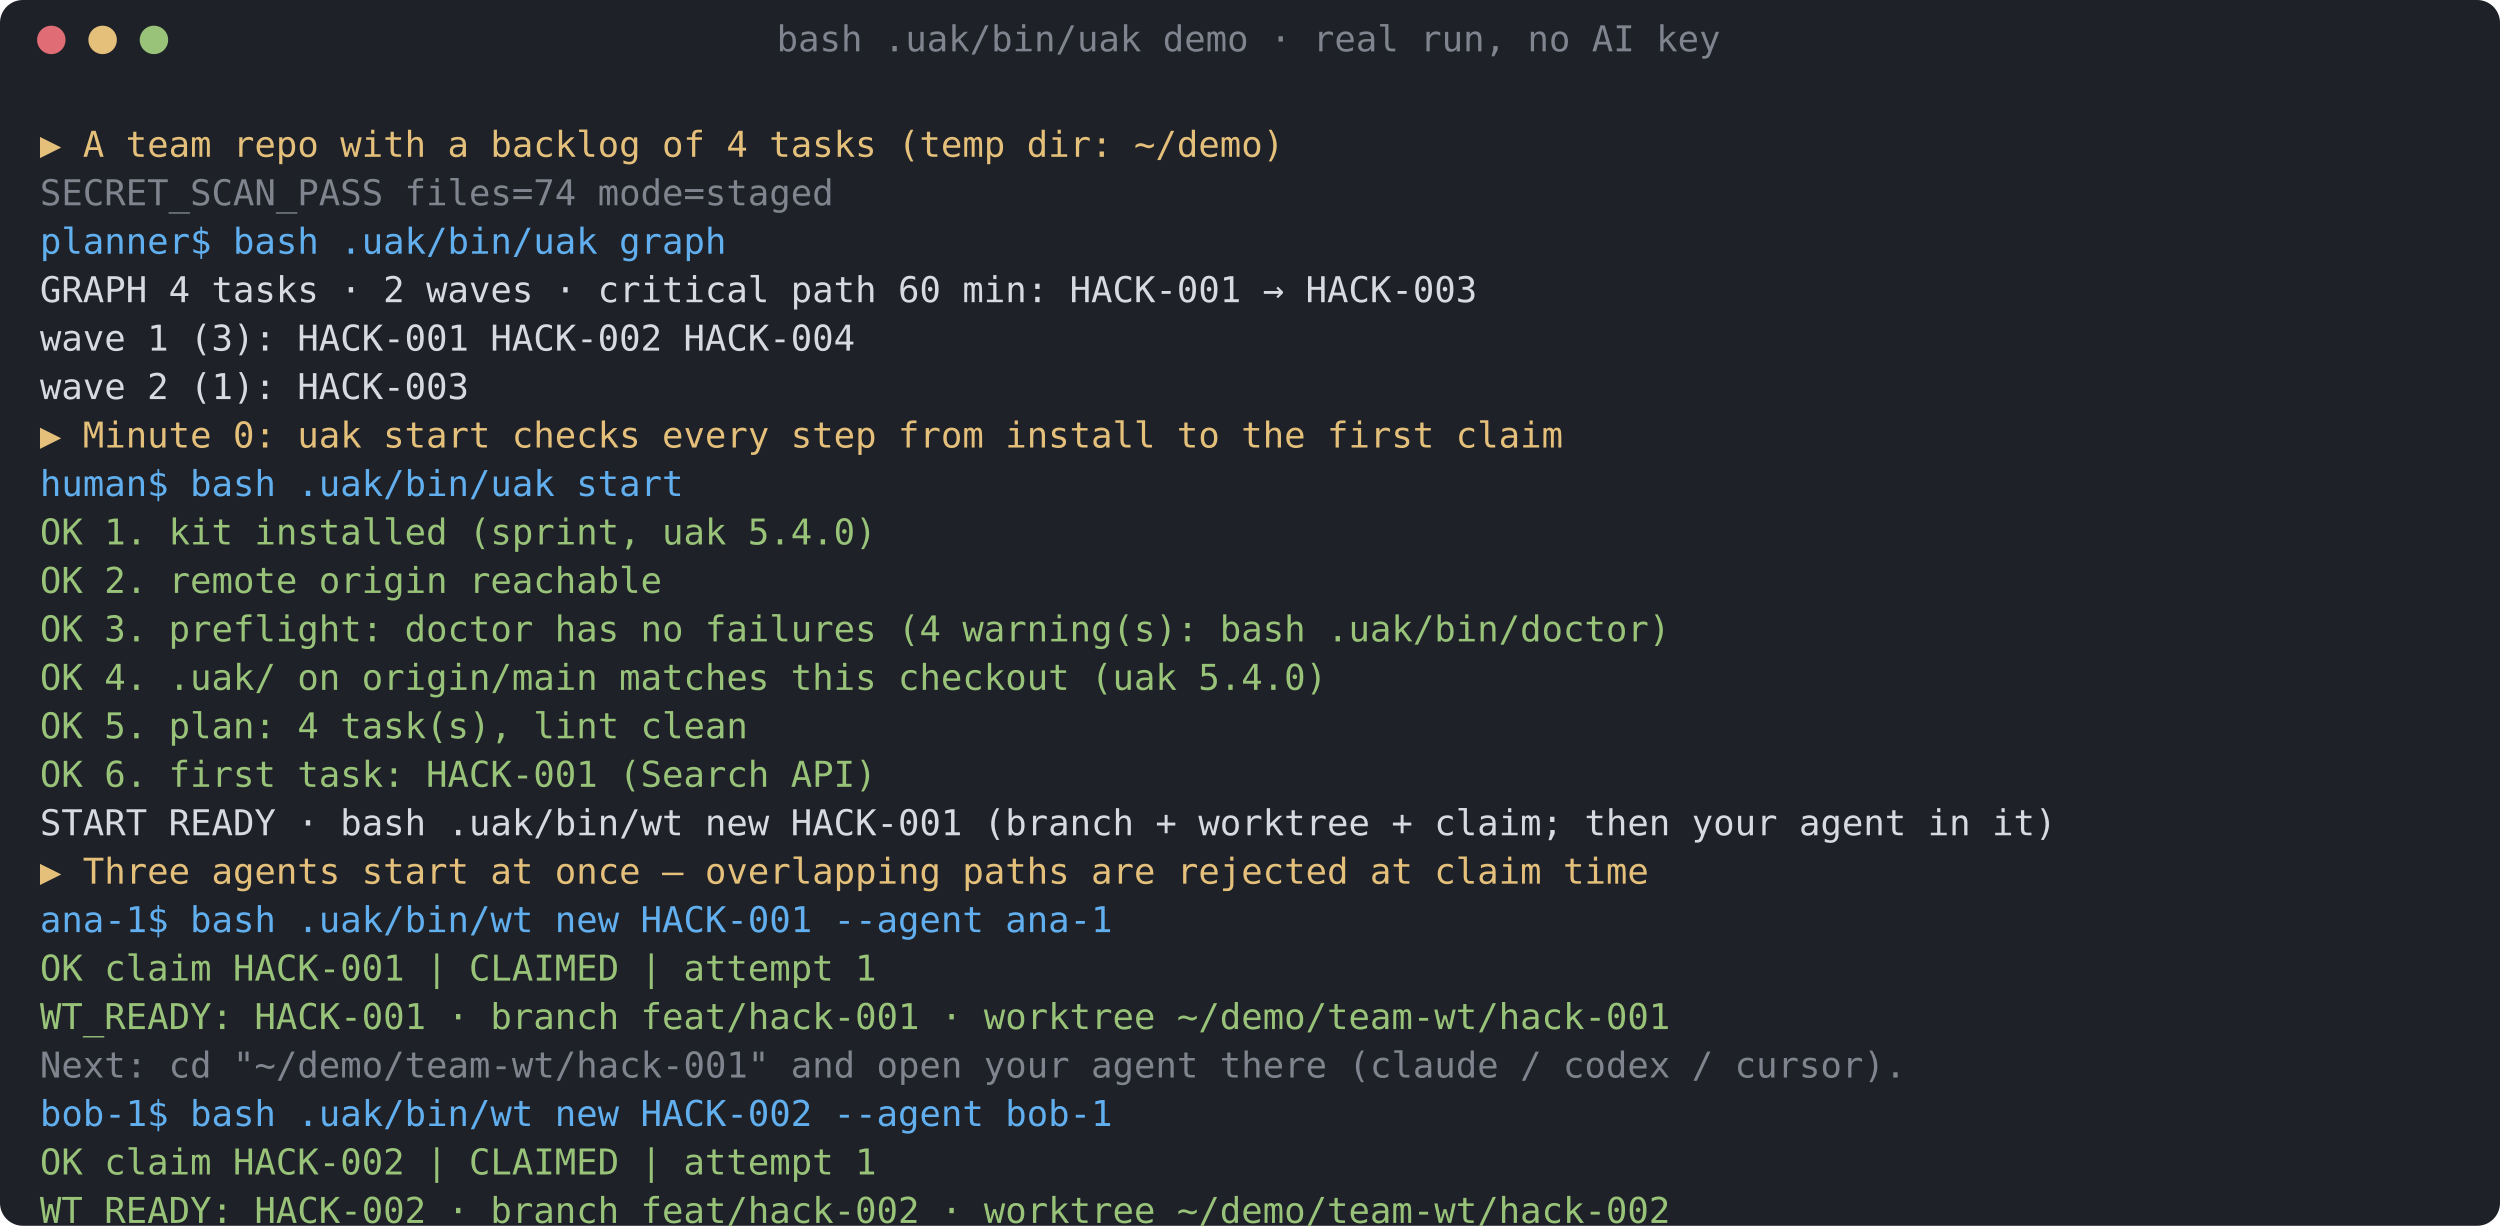
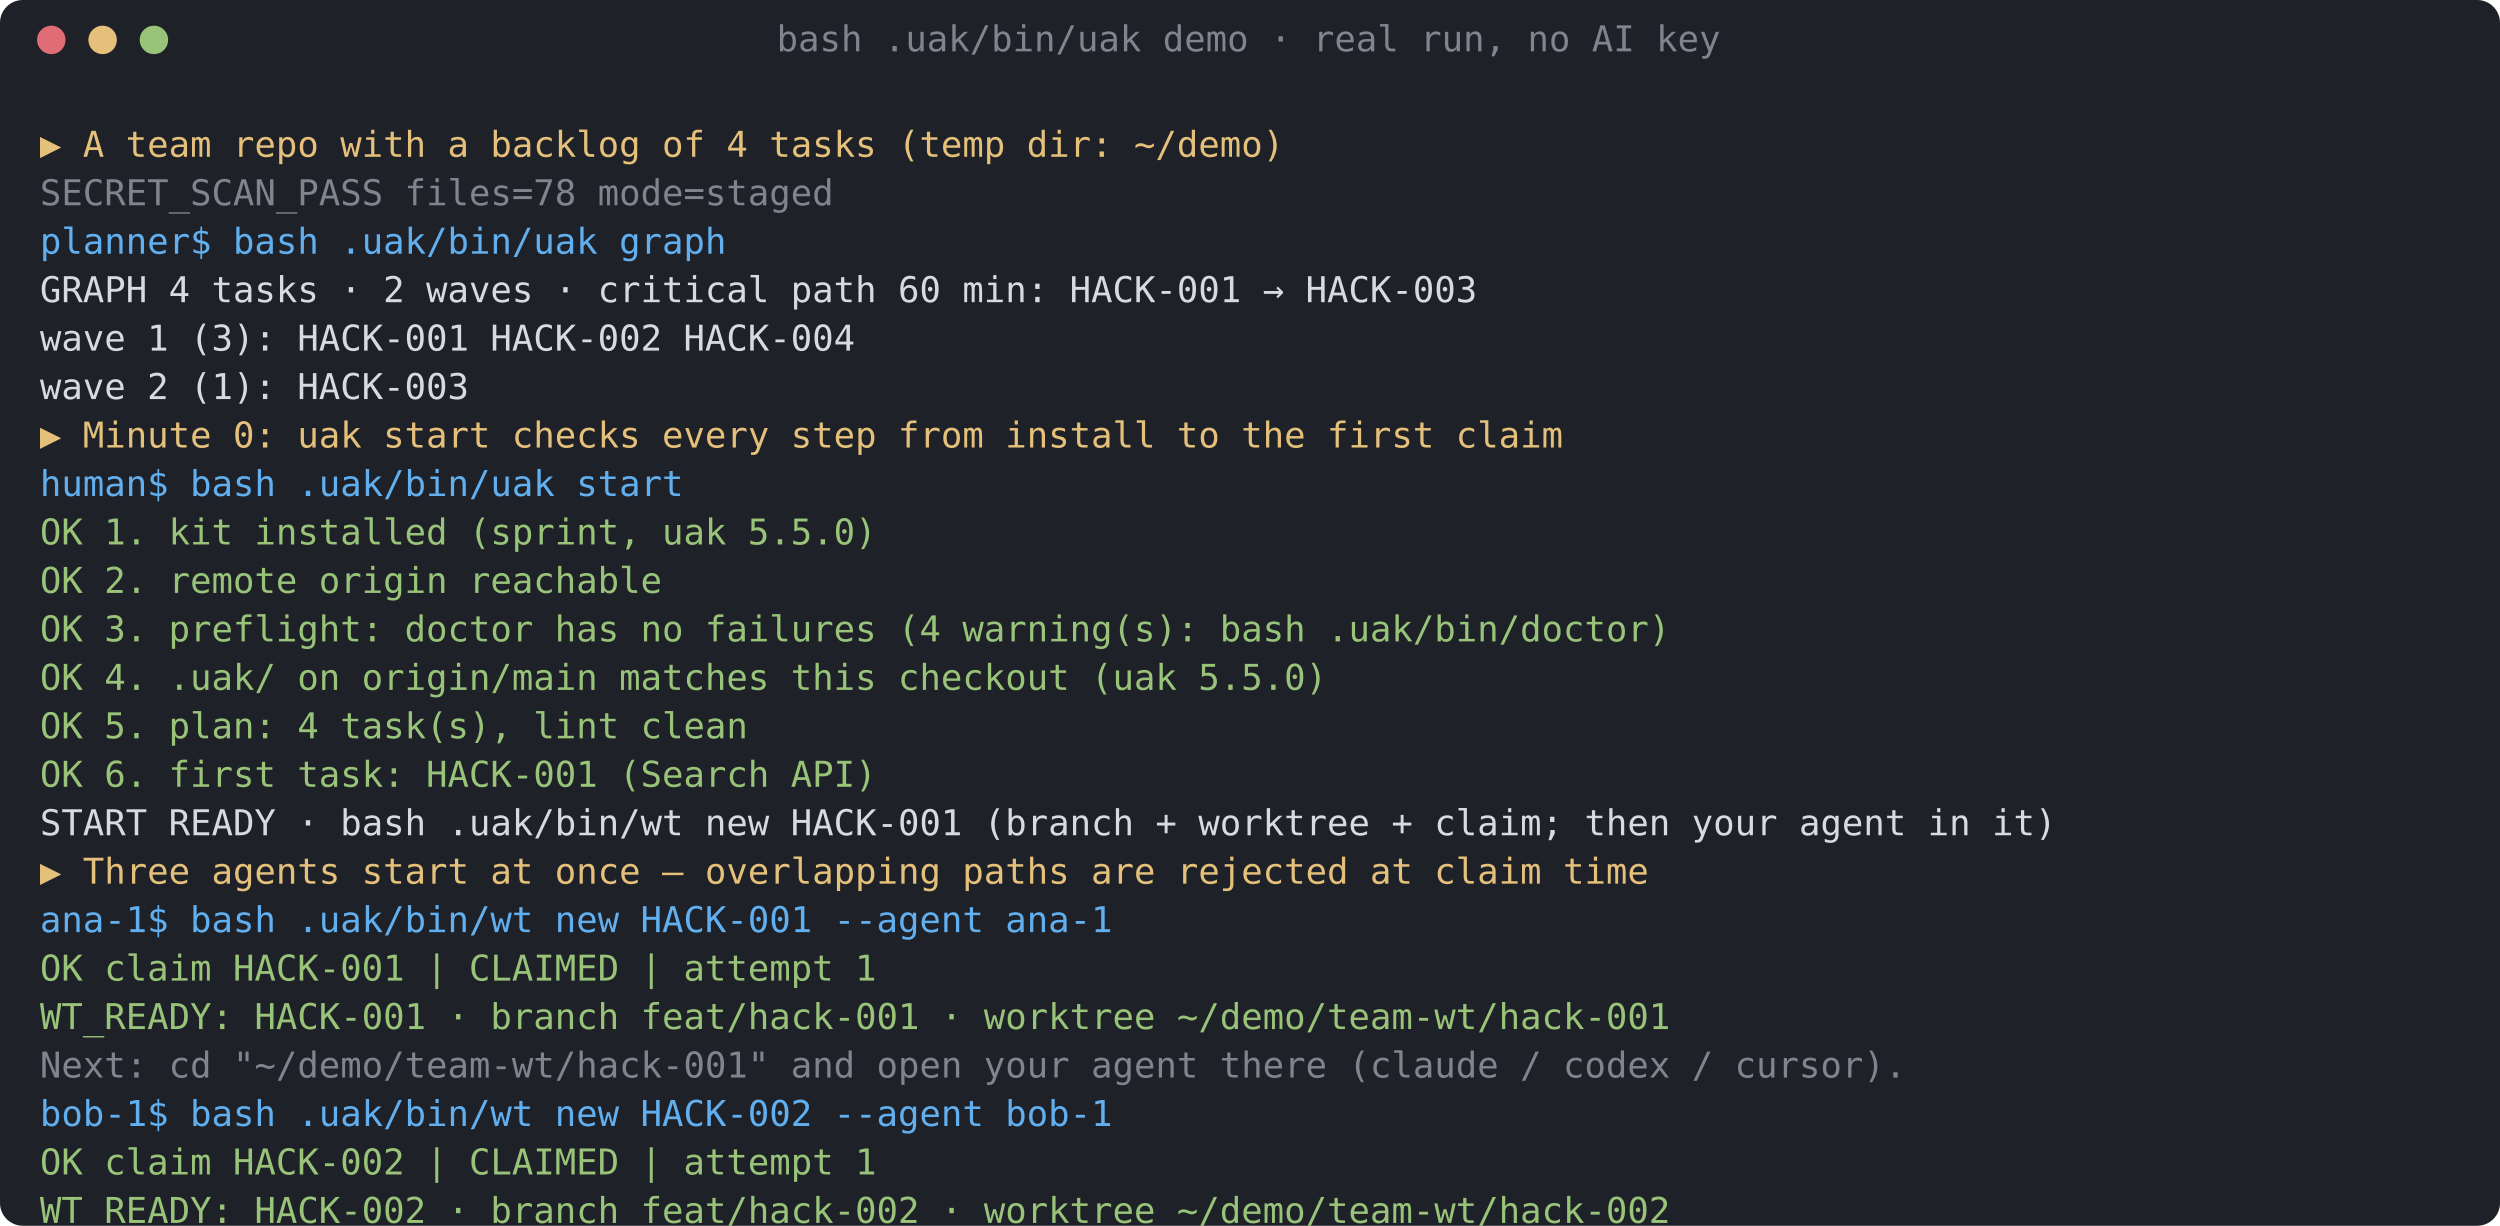
<svg xmlns="http://www.w3.org/2000/svg" width="877" height="430" viewBox="0 0 877 430" role="img" aria-label="uak demo: three agents claim, collide, loop, review and merge">
-   <style>text{font:12.5px ui-monospace,SFMono-Regular,Menlo,Consolas,monospace;white-space:pre}@keyframes l0{0%,1.747%{opacity:0}1.786%,100%{opacity:1}}.l0{animation:l0 25.76s infinite}@keyframes l1{0%,6.017%{opacity:0}6.055%,100%{opacity:1}}.l1{animation:l1 25.76s infinite}@keyframes l2{0%,6.536%{opacity:0}6.575%,100%{opacity:1}}.l2{animation:l2 25.76s infinite}@keyframes l3{0%,6.769%{opacity:0}6.807%,100%{opacity:1}}.l3{animation:l3 25.76s infinite}@keyframes l4{0%,7.002%{opacity:0}7.040%,100%{opacity:1}}.l4{animation:l4 25.76s infinite}@keyframes l5{0%,7.234%{opacity:0}7.273%,100%{opacity:1}}.l5{animation:l5 25.76s infinite}@keyframes l6{0%,7.467%{opacity:0}7.506%,100%{opacity:1}}.l6{animation:l6 25.76s infinite}@keyframes l7{0%,11.356%{opacity:0}11.394%,100%{opacity:1}}.l7{animation:l7 25.76s infinite}@keyframes l8{0%,15.626%{opacity:0}15.664%,100%{opacity:1}}.l8{animation:l8 25.76s infinite}@keyframes l9{0%,15.858%{opacity:0}15.897%,100%{opacity:1}}.l9{animation:l9 25.76s infinite}@keyframes l10{0%,16.091%{opacity:0}16.130%,100%{opacity:1}}.l10{animation:l10 25.76s infinite}@keyframes l11{0%,16.324%{opacity:0}16.363%,100%{opacity:1}}.l11{animation:l11 25.76s infinite}@keyframes l12{0%,16.557%{opacity:0}16.596%,100%{opacity:1}}.l12{animation:l12 25.76s infinite}@keyframes l13{0%,16.790%{opacity:0}16.829%,100%{opacity:1}}.l13{animation:l13 25.76s infinite}@keyframes l14{0%,17.023%{opacity:0}17.062%,100%{opacity:1}}.l14{animation:l14 25.76s infinite}@keyframes l15{0%,17.256%{opacity:0}17.295%,100%{opacity:1}}.l15{animation:l15 25.76s infinite}@keyframes l16{0%,21.146%{opacity:0}21.185%,100%{opacity:1}}.l16{animation:l16 25.76s infinite}@keyframes l17{0%,25.097%{opacity:0}25.136%,100%{opacity:1}}.l17{animation:l17 25.76s infinite}@keyframes l18{0%,25.330%{opacity:0}25.369%,100%{opacity:1}}.l18{animation:l18 25.76s infinite}@keyframes l19{0%,25.563%{opacity:0}25.602%,100%{opacity:1}}.l19{animation:l19 25.76s infinite}@keyframes l20{0%,25.796%{opacity:0}25.835%,100%{opacity:1}}.l20{animation:l20 25.76s infinite}@keyframes l21{0%,29.891%{opacity:0}29.930%,100%{opacity:1}}.l21{animation:l21 25.76s infinite}@keyframes l22{0%,30.124%{opacity:0}30.163%,100%{opacity:1}}.l22{animation:l22 25.76s infinite}@keyframes l23{0%,30.357%{opacity:0}30.396%,100%{opacity:1}}.l23{animation:l23 25.76s infinite}@keyframes l24{0%,30.590%{opacity:0}30.629%,100%{opacity:1}}.l24{animation:l24 25.76s infinite}@keyframes l25{0%,32.994%{opacity:0}33.033%,100%{opacity:1}}.l25{animation:l25 25.76s infinite}@keyframes l26{0%,33.227%{opacity:0}33.266%,100%{opacity:1}}.l26{animation:l26 25.76s infinite}@keyframes l27{0%,33.460%{opacity:0}33.499%,100%{opacity:1}}.l27{animation:l27 25.76s infinite}@keyframes l28{0%,35.961%{opacity:0}36.000%,100%{opacity:1}}.l28{animation:l28 25.76s infinite}@keyframes l29{0%,36.194%{opacity:0}36.233%,100%{opacity:1}}.l29{animation:l29 25.76s infinite}@keyframes l30{0%,36.427%{opacity:0}36.466%,100%{opacity:1}}.l30{animation:l30 25.76s infinite}@keyframes l31{0%,36.660%{opacity:0}36.699%,100%{opacity:1}}.l31{animation:l31 25.76s infinite}@keyframes l32{0%,36.893%{opacity:0}36.932%,100%{opacity:1}}.l32{animation:l32 25.76s infinite}@keyframes l33{0%,37.185%{opacity:0}37.224%,100%{opacity:1}}.l33{animation:l33 25.76s infinite}@keyframes l34{0%,37.418%{opacity:0}37.456%,100%{opacity:1}}.l34{animation:l34 25.76s infinite}@keyframes l35{0%,37.651%{opacity:0}37.689%,100%{opacity:1}}.l35{animation:l35 25.76s infinite}@keyframes l36{0%,37.883%{opacity:0}37.922%,100%{opacity:1}}.l36{animation:l36 25.76s infinite}@keyframes l37{0%,38.116%{opacity:0}38.155%,100%{opacity:1}}.l37{animation:l37 25.76s infinite}@keyframes l38{0%,38.349%{opacity:0}38.388%,100%{opacity:1}}.l38{animation:l38 25.76s infinite}@keyframes l39{0%,42.248%{opacity:0}42.286%,100%{opacity:1}}.l39{animation:l39 25.76s infinite}@keyframes l40{0%,46.518%{opacity:0}46.556%,100%{opacity:1}}.l40{animation:l40 25.76s infinite}@keyframes l41{0%,46.750%{opacity:0}46.789%,100%{opacity:1}}.l41{animation:l41 25.76s infinite}@keyframes l42{0%,46.983%{opacity:0}47.022%,100%{opacity:1}}.l42{animation:l42 25.76s infinite}@keyframes l43{0%,47.216%{opacity:0}47.255%,100%{opacity:1}}.l43{animation:l43 25.76s infinite}@keyframes l44{0%,47.449%{opacity:0}47.488%,100%{opacity:1}}.l44{animation:l44 25.76s infinite}@keyframes l45{0%,51.682%{opacity:0}51.720%,100%{opacity:1}}.l45{animation:l45 25.76s infinite}@keyframes l46{0%,54.617%{opacity:0}54.656%,100%{opacity:1}}.l46{animation:l46 25.76s infinite}@keyframes l47{0%,54.850%{opacity:0}54.888%,100%{opacity:1}}.l47{animation:l47 25.76s infinite}@keyframes l48{0%,55.083%{opacity:0}55.121%,100%{opacity:1}}.l48{animation:l48 25.76s infinite}@keyframes l49{0%,58.972%{opacity:0}59.011%,100%{opacity:1}}.l49{animation:l49 25.76s infinite}@keyframes l50{0%,61.072%{opacity:0}61.111%,100%{opacity:1}}.l50{animation:l50 25.76s infinite}@keyframes l51{0%,61.305%{opacity:0}61.344%,100%{opacity:1}}.l51{animation:l51 25.76s infinite}@keyframes l52{0%,65.575%{opacity:0}65.613%,100%{opacity:1}}.l52{animation:l52 25.76s infinite}@keyframes l53{0%,65.808%{opacity:0}65.846%,100%{opacity:1}}.l53{animation:l53 25.76s infinite}@keyframes l54{0%,69.698%{opacity:0}69.737%,100%{opacity:1}}.l54{animation:l54 25.76s infinite}@keyframes l55{0%,72.157%{opacity:0}72.196%,100%{opacity:1}}.l55{animation:l55 25.76s infinite}@keyframes l56{0%,72.390%{opacity:0}72.429%,100%{opacity:1}}.l56{animation:l56 25.76s infinite}@keyframes l57{0%,72.623%{opacity:0}72.662%,100%{opacity:1}}.l57{animation:l57 25.76s infinite}@keyframes l58{0%,76.876%{opacity:0}76.915%,100%{opacity:1}}.l58{animation:l58 25.76s infinite}@keyframes l59{0%,77.109%{opacity:0}77.148%,100%{opacity:1}}.l59{animation:l59 25.76s infinite}@keyframes l60{0%,77.342%{opacity:0}77.381%,100%{opacity:1}}.l60{animation:l60 25.76s infinite}@keyframes l61{0%,77.575%{opacity:0}77.614%,100%{opacity:1}}.l61{animation:l61 25.76s infinite}@keyframes l62{0%,81.465%{opacity:0}81.503%,100%{opacity:1}}.l62{animation:l62 25.76s infinite}@keyframes l63{0%,81.859%{opacity:0}81.898%,100%{opacity:1}}.l63{animation:l63 25.76s infinite}@keyframes l64{0%,82.092%{opacity:0}82.131%,100%{opacity:1}}.l64{animation:l64 25.76s infinite}@keyframes l65{0%,82.325%{opacity:0}82.364%,100%{opacity:1}}.l65{animation:l65 25.76s infinite}@keyframes l66{0%,82.558%{opacity:0}82.597%,100%{opacity:1}}.l66{animation:l66 25.76s infinite}@keyframes l67{0%,82.791%{opacity:0}82.829%,100%{opacity:1}}.l67{animation:l67 25.76s infinite}@keyframes l68{0%,83.024%{opacity:0}83.062%,100%{opacity:1}}.l68{animation:l68 25.76s infinite}@keyframes l69{0%,83.270%{opacity:0}83.309%,100%{opacity:1}}.l69{animation:l69 25.76s infinite}@keyframes l70{0%,83.503%{opacity:0}83.542%,100%{opacity:1}}.l70{animation:l70 25.76s infinite}@keyframes l71{0%,83.736%{opacity:0}83.774%,100%{opacity:1}}.l71{animation:l71 25.76s infinite}@keyframes l72{0%,83.968%{opacity:0}84.007%,100%{opacity:1}}.l72{animation:l72 25.76s infinite}@keyframes l73{0%,84.201%{opacity:0}84.240%,100%{opacity:1}}.l73{animation:l73 25.76s infinite}@keyframes l74{0%,84.434%{opacity:0}84.473%,100%{opacity:1}}.l74{animation:l74 25.76s infinite}@keyframes scroll{0%{transform:translateY(0)}30.163%{transform:translateY(-17px)}30.396%{transform:translateY(-34px)}30.629%{transform:translateY(-51px)}33.033%{transform:translateY(-68px)}33.266%{transform:translateY(-85px)}33.499%{transform:translateY(-102px)}36.000%{transform:translateY(-119px)}36.233%{transform:translateY(-136px)}36.466%{transform:translateY(-153px)}36.699%{transform:translateY(-170px)}36.932%{transform:translateY(-187px)}37.224%{transform:translateY(-204px)}37.456%{transform:translateY(-221px)}37.689%{transform:translateY(-238px)}37.922%{transform:translateY(-255px)}38.155%{transform:translateY(-272px)}38.388%{transform:translateY(-289px)}42.286%{transform:translateY(-306px)}46.556%{transform:translateY(-323px)}46.789%{transform:translateY(-340px)}47.022%{transform:translateY(-357px)}47.255%{transform:translateY(-374px)}47.488%{transform:translateY(-391px)}51.720%{transform:translateY(-408px)}54.656%{transform:translateY(-425px)}54.888%{transform:translateY(-442px)}55.121%{transform:translateY(-459px)}59.011%{transform:translateY(-476px)}61.111%{transform:translateY(-493px)}61.344%{transform:translateY(-510px)}65.613%{transform:translateY(-527px)}65.846%{transform:translateY(-544px)}69.737%{transform:translateY(-561px)}72.196%{transform:translateY(-578px)}72.429%{transform:translateY(-595px)}72.662%{transform:translateY(-612px)}76.915%{transform:translateY(-629px)}77.148%{transform:translateY(-646px)}77.381%{transform:translateY(-663px)}77.614%{transform:translateY(-680px)}81.503%{transform:translateY(-697px)}81.898%{transform:translateY(-714px)}82.131%{transform:translateY(-731px)}82.364%{transform:translateY(-748px)}82.597%{transform:translateY(-765px)}82.829%{transform:translateY(-782px)}83.062%{transform:translateY(-799px)}83.309%{transform:translateY(-816px)}83.542%{transform:translateY(-833px)}83.774%{transform:translateY(-850px)}84.007%{transform:translateY(-867px)}84.240%{transform:translateY(-884px)}84.473%{transform:translateY(-901px)}100%{transform:translateY(-901px)}}.scroll{animation:scroll 25.76s steps(1,end) infinite}</style>
+   <style>text{font:12.5px ui-monospace,SFMono-Regular,Menlo,Consolas,monospace;white-space:pre}@keyframes l0{0%,1.716%{opacity:0}1.754%,100%{opacity:1}}.l0{animation:l0 26.23s infinite}@keyframes l1{0%,5.910%{opacity:0}5.948%,100%{opacity:1}}.l1{animation:l1 26.23s infinite}@keyframes l2{0%,6.584%{opacity:0}6.622%,100%{opacity:1}}.l2{animation:l2 26.23s infinite}@keyframes l3{0%,6.813%{opacity:0}6.851%,100%{opacity:1}}.l3{animation:l3 26.23s infinite}@keyframes l4{0%,7.042%{opacity:0}7.080%,100%{opacity:1}}.l4{animation:l4 26.23s infinite}@keyframes l5{0%,7.270%{opacity:0}7.308%,100%{opacity:1}}.l5{animation:l5 26.23s infinite}@keyframes l6{0%,7.499%{opacity:0}7.537%,100%{opacity:1}}.l6{animation:l6 26.23s infinite}@keyframes l7{0%,11.319%{opacity:0}11.357%,100%{opacity:1}}.l7{animation:l7 26.23s infinite}@keyframes l8{0%,15.513%{opacity:0}15.551%,100%{opacity:1}}.l8{animation:l8 26.23s infinite}@keyframes l9{0%,15.742%{opacity:0}15.780%,100%{opacity:1}}.l9{animation:l9 26.23s infinite}@keyframes l10{0%,15.971%{opacity:0}16.009%,100%{opacity:1}}.l10{animation:l10 26.23s infinite}@keyframes l11{0%,16.200%{opacity:0}16.238%,100%{opacity:1}}.l11{animation:l11 26.23s infinite}@keyframes l12{0%,16.428%{opacity:0}16.466%,100%{opacity:1}}.l12{animation:l12 26.23s infinite}@keyframes l13{0%,16.657%{opacity:0}16.695%,100%{opacity:1}}.l13{animation:l13 26.23s infinite}@keyframes l14{0%,16.886%{opacity:0}16.924%,100%{opacity:1}}.l14{animation:l14 26.23s infinite}@keyframes l15{0%,17.115%{opacity:0}17.153%,100%{opacity:1}}.l15{animation:l15 26.23s infinite}@keyframes l16{0%,20.935%{opacity:0}20.973%,100%{opacity:1}}.l16{animation:l16 26.23s infinite}@keyframes l17{0%,25.066%{opacity:0}25.104%,100%{opacity:1}}.l17{animation:l17 26.23s infinite}@keyframes l18{0%,25.295%{opacity:0}25.333%,100%{opacity:1}}.l18{animation:l18 26.23s infinite}@keyframes l19{0%,25.524%{opacity:0}25.562%,100%{opacity:1}}.l19{animation:l19 26.23s infinite}@keyframes l20{0%,25.752%{opacity:0}25.790%,100%{opacity:1}}.l20{animation:l20 26.23s infinite}@keyframes l21{0%,29.947%{opacity:0}29.985%,100%{opacity:1}}.l21{animation:l21 26.23s infinite}@keyframes l22{0%,30.175%{opacity:0}30.214%,100%{opacity:1}}.l22{animation:l22 26.23s infinite}@keyframes l23{0%,30.404%{opacity:0}30.442%,100%{opacity:1}}.l23{animation:l23 26.23s infinite}@keyframes l24{0%,30.633%{opacity:0}30.671%,100%{opacity:1}}.l24{animation:l24 26.23s infinite}@keyframes l25{0%,33.076%{opacity:0}33.114%,100%{opacity:1}}.l25{animation:l25 26.23s infinite}@keyframes l26{0%,33.304%{opacity:0}33.342%,100%{opacity:1}}.l26{animation:l26 26.23s infinite}@keyframes l27{0%,33.533%{opacity:0}33.571%,100%{opacity:1}}.l27{animation:l27 26.23s infinite}@keyframes l28{0%,36.165%{opacity:0}36.203%,100%{opacity:1}}.l28{animation:l28 26.23s infinite}@keyframes l29{0%,36.394%{opacity:0}36.432%,100%{opacity:1}}.l29{animation:l29 26.23s infinite}@keyframes l30{0%,36.622%{opacity:0}36.661%,100%{opacity:1}}.l30{animation:l30 26.23s infinite}@keyframes l31{0%,36.851%{opacity:0}36.889%,100%{opacity:1}}.l31{animation:l31 26.23s infinite}@keyframes l32{0%,37.080%{opacity:0}37.118%,100%{opacity:1}}.l32{animation:l32 26.23s infinite}@keyframes l33{0%,37.394%{opacity:0}37.432%,100%{opacity:1}}.l33{animation:l33 26.23s infinite}@keyframes l34{0%,37.623%{opacity:0}37.661%,100%{opacity:1}}.l34{animation:l34 26.23s infinite}@keyframes l35{0%,37.852%{opacity:0}37.890%,100%{opacity:1}}.l35{animation:l35 26.23s infinite}@keyframes l36{0%,38.081%{opacity:0}38.119%,100%{opacity:1}}.l36{animation:l36 26.23s infinite}@keyframes l37{0%,38.309%{opacity:0}38.347%,100%{opacity:1}}.l37{animation:l37 26.23s infinite}@keyframes l38{0%,38.538%{opacity:0}38.576%,100%{opacity:1}}.l38{animation:l38 26.23s infinite}@keyframes l39{0%,42.370%{opacity:0}42.408%,100%{opacity:1}}.l39{animation:l39 26.23s infinite}@keyframes l40{0%,46.565%{opacity:0}46.603%,100%{opacity:1}}.l40{animation:l40 26.23s infinite}@keyframes l41{0%,46.793%{opacity:0}46.832%,100%{opacity:1}}.l41{animation:l41 26.23s infinite}@keyframes l42{0%,47.022%{opacity:0}47.060%,100%{opacity:1}}.l42{animation:l42 26.23s infinite}@keyframes l43{0%,47.251%{opacity:0}47.289%,100%{opacity:1}}.l43{animation:l43 26.23s infinite}@keyframes l44{0%,47.480%{opacity:0}47.518%,100%{opacity:1}}.l44{animation:l44 26.23s infinite}@keyframes l45{0%,51.638%{opacity:0}51.677%,100%{opacity:1}}.l45{animation:l45 26.23s infinite}@keyframes l46{0%,54.987%{opacity:0}55.025%,100%{opacity:1}}.l46{animation:l46 26.23s infinite}@keyframes l47{0%,55.216%{opacity:0}55.254%,100%{opacity:1}}.l47{animation:l47 26.23s infinite}@keyframes l48{0%,55.444%{opacity:0}55.483%,100%{opacity:1}}.l48{animation:l48 26.23s infinite}@keyframes l49{0%,59.265%{opacity:0}59.303%,100%{opacity:1}}.l49{animation:l49 26.23s infinite}@keyframes l50{0%,61.435%{opacity:0}61.473%,100%{opacity:1}}.l50{animation:l50 26.23s infinite}@keyframes l51{0%,61.664%{opacity:0}61.702%,100%{opacity:1}}.l51{animation:l51 26.23s infinite}@keyframes l52{0%,65.858%{opacity:0}65.896%,100%{opacity:1}}.l52{animation:l52 26.23s infinite}@keyframes l53{0%,66.087%{opacity:0}66.125%,100%{opacity:1}}.l53{animation:l53 26.23s infinite}@keyframes l54{0%,69.906%{opacity:0}69.944%,100%{opacity:1}}.l54{animation:l54 26.23s infinite}@keyframes l55{0%,72.568%{opacity:0}72.606%,100%{opacity:1}}.l55{animation:l55 26.23s infinite}@keyframes l56{0%,72.797%{opacity:0}72.835%,100%{opacity:1}}.l56{animation:l56 26.23s infinite}@keyframes l57{0%,73.025%{opacity:0}73.063%,100%{opacity:1}}.l57{animation:l57 26.23s infinite}@keyframes l58{0%,77.220%{opacity:0}77.258%,100%{opacity:1}}.l58{animation:l58 26.23s infinite}@keyframes l59{0%,77.448%{opacity:0}77.487%,100%{opacity:1}}.l59{animation:l59 26.23s infinite}@keyframes l60{0%,77.677%{opacity:0}77.715%,100%{opacity:1}}.l60{animation:l60 26.23s infinite}@keyframes l61{0%,77.906%{opacity:0}77.944%,100%{opacity:1}}.l61{animation:l61 26.23s infinite}@keyframes l62{0%,81.728%{opacity:0}81.766%,100%{opacity:1}}.l62{animation:l62 26.23s infinite}@keyframes l63{0%,82.147%{opacity:0}82.185%,100%{opacity:1}}.l63{animation:l63 26.23s infinite}@keyframes l64{0%,82.376%{opacity:0}82.414%,100%{opacity:1}}.l64{animation:l64 26.23s infinite}@keyframes l65{0%,82.604%{opacity:0}82.643%,100%{opacity:1}}.l65{animation:l65 26.23s infinite}@keyframes l66{0%,82.833%{opacity:0}82.871%,100%{opacity:1}}.l66{animation:l66 26.23s infinite}@keyframes l67{0%,83.062%{opacity:0}83.100%,100%{opacity:1}}.l67{animation:l67 26.23s infinite}@keyframes l68{0%,83.291%{opacity:0}83.329%,100%{opacity:1}}.l68{animation:l68 26.23s infinite}@keyframes l69{0%,83.566%{opacity:0}83.604%,100%{opacity:1}}.l69{animation:l69 26.23s infinite}@keyframes l70{0%,83.795%{opacity:0}83.833%,100%{opacity:1}}.l70{animation:l70 26.23s infinite}@keyframes l71{0%,84.023%{opacity:0}84.062%,100%{opacity:1}}.l71{animation:l71 26.23s infinite}@keyframes l72{0%,84.252%{opacity:0}84.290%,100%{opacity:1}}.l72{animation:l72 26.23s infinite}@keyframes l73{0%,84.481%{opacity:0}84.519%,100%{opacity:1}}.l73{animation:l73 26.23s infinite}@keyframes l74{0%,84.710%{opacity:0}84.748%,100%{opacity:1}}.l74{animation:l74 26.23s infinite}@keyframes scroll{0%{transform:translateY(0)}30.214%{transform:translateY(-17px)}30.442%{transform:translateY(-34px)}30.671%{transform:translateY(-51px)}33.114%{transform:translateY(-68px)}33.342%{transform:translateY(-85px)}33.571%{transform:translateY(-102px)}36.203%{transform:translateY(-119px)}36.432%{transform:translateY(-136px)}36.661%{transform:translateY(-153px)}36.889%{transform:translateY(-170px)}37.118%{transform:translateY(-187px)}37.432%{transform:translateY(-204px)}37.661%{transform:translateY(-221px)}37.890%{transform:translateY(-238px)}38.119%{transform:translateY(-255px)}38.347%{transform:translateY(-272px)}38.576%{transform:translateY(-289px)}42.408%{transform:translateY(-306px)}46.603%{transform:translateY(-323px)}46.832%{transform:translateY(-340px)}47.060%{transform:translateY(-357px)}47.289%{transform:translateY(-374px)}47.518%{transform:translateY(-391px)}51.677%{transform:translateY(-408px)}55.025%{transform:translateY(-425px)}55.254%{transform:translateY(-442px)}55.483%{transform:translateY(-459px)}59.303%{transform:translateY(-476px)}61.473%{transform:translateY(-493px)}61.702%{transform:translateY(-510px)}65.896%{transform:translateY(-527px)}66.125%{transform:translateY(-544px)}69.944%{transform:translateY(-561px)}72.606%{transform:translateY(-578px)}72.835%{transform:translateY(-595px)}73.063%{transform:translateY(-612px)}77.258%{transform:translateY(-629px)}77.487%{transform:translateY(-646px)}77.715%{transform:translateY(-663px)}77.944%{transform:translateY(-680px)}81.766%{transform:translateY(-697px)}82.185%{transform:translateY(-714px)}82.414%{transform:translateY(-731px)}82.643%{transform:translateY(-748px)}82.871%{transform:translateY(-765px)}83.100%{transform:translateY(-782px)}83.329%{transform:translateY(-799px)}83.604%{transform:translateY(-816px)}83.833%{transform:translateY(-833px)}84.062%{transform:translateY(-850px)}84.290%{transform:translateY(-867px)}84.519%{transform:translateY(-884px)}84.748%{transform:translateY(-901px)}100%{transform:translateY(-901px)}}.scroll{animation:scroll 26.23s steps(1,end) infinite}</style>
  <rect width="100%" height="100%" rx="8" fill="#1e2127" />
  <circle cx="18" cy="14" r="5" fill="#e06c75" />
  <circle cx="36" cy="14" r="5" fill="#e5c07b" />
  <circle cx="54" cy="14" r="5" fill="#98c379" />
  <text x="438" y="18" fill="#7f848e" text-anchor="middle">bash .uak/bin/uak demo · real run, no AI key</text>
  <clipPath id="c">
    <rect x="0" y="28" width="877" height="402" />
  </clipPath>
  <g clip-path="url(#c)">
    <g class="scroll">
      <text class="l0" x="14" y="55" fill="#e5c07b">▶ A team repo with a backlog of 4 tasks (temp dir: ~/demo)</text>
-       <text class="l1" x="14" y="72" fill="#7f848e">SECRET_SCAN_PASS files=74 mode=staged</text>
+       <text class="l1" x="14" y="72" fill="#7f848e">SECRET_SCAN_PASS files=78 mode=staged</text>
      <text class="l2" x="14" y="89" fill="#61afef">  planner$ bash .uak/bin/uak graph</text>
      <text class="l3" x="14" y="106" fill="#d7dae0">    GRAPH 4 tasks · 2 waves · critical path 60 min: HACK-001 → HACK-003</text>
      <text class="l4" x="14" y="123" fill="#d7dae0">    wave 1 (3): HACK-001 HACK-002 HACK-004</text>
      <text class="l5" x="14" y="140" fill="#d7dae0">    wave 2 (1): HACK-003</text>
      <text class="l6" x="14" y="157" fill="#e5c07b">▶ Minute 0: uak start checks every step from install to the first claim</text>
      <text class="l7" x="14" y="174" fill="#61afef">  human$ bash .uak/bin/uak start</text>
-       <text class="l8" x="14" y="191" fill="#98c379">    OK    1. kit installed (sprint, uak 5.4.0)</text>
+       <text class="l8" x="14" y="191" fill="#98c379">    OK    1. kit installed (sprint, uak 5.5.0)</text>
      <text class="l9" x="14" y="208" fill="#98c379">    OK    2. remote origin reachable</text>
      <text class="l10" x="14" y="225" fill="#98c379">    OK    3. preflight: doctor has no failures (4 warning(s): bash .uak/bin/doctor)</text>
-       <text class="l11" x="14" y="242" fill="#98c379">    OK    4. .uak/ on origin/main matches this checkout (uak 5.4.0)</text>
+       <text class="l11" x="14" y="242" fill="#98c379">    OK    4. .uak/ on origin/main matches this checkout (uak 5.5.0)</text>
      <text class="l12" x="14" y="259" fill="#98c379">    OK    5. plan: 4 task(s), lint clean</text>
      <text class="l13" x="14" y="276" fill="#98c379">    OK    6. first task: HACK-001 (Search API)</text>
      <text class="l14" x="14" y="293" fill="#d7dae0">    START READY · bash .uak/bin/wt new HACK-001   (branch + worktree + claim; then your agent in it)</text>
      <text class="l15" x="14" y="310" fill="#e5c07b">▶ Three agents start at once — overlapping paths are rejected at claim time</text>
      <text class="l16" x="14" y="327" fill="#61afef">  ana-1$ bash .uak/bin/wt new HACK-001 --agent ana-1</text>
      <text class="l17" x="14" y="344" fill="#98c379">    OK claim HACK-001 | CLAIMED | attempt 1</text>
      <text class="l18" x="14" y="361" fill="#98c379">    WT_READY: HACK-001 · branch feat/hack-001 · worktree ~/demo/team-wt/hack-001</text>
      <text class="l19" x="14" y="378" fill="#7f848e">    Next: cd "~/demo/team-wt/hack-001" and open your agent there (claude / codex / cursor).</text>
      <text class="l20" x="14" y="395" fill="#61afef">  bob-1$ bash .uak/bin/wt new HACK-002 --agent bob-1</text>
      <text class="l21" x="14" y="412" fill="#98c379">    OK claim HACK-002 | CLAIMED | attempt 1</text>
      <text class="l22" x="14" y="429" fill="#98c379">    WT_READY: HACK-002 · branch feat/hack-002 · worktree ~/demo/team-wt/hack-002</text>
      <text class="l23" x="14" y="446" fill="#7f848e">    Next: cd "~/demo/team-wt/hack-002" and open your agent there (claude / codex / cursor).</text>
      <text class="l24" x="14" y="463" fill="#61afef">  cy-1$ bash .uak/bin/wt new HACK-004 --agent cy-1</text>
-       <text class="l25" x="14" y="480" fill="#e06c75">    CONFLICT: HACK-004 overlaps HACK-001 (ana-1); pick another task.</text>
+       <text class="l25" x="14" y="480" fill="#e06c75">    CONFLICT: HACK-004 overlaps HACK-001 (ana-1); pick another task, or wait once: uak wait HACK-001 --for integrated </text>
      <text class="l26" x="14" y="497" fill="#98c379">  ✓ cy-1 cannot take HACK-004: it overlaps ana-1's src/api.sh</text>
      <text class="l27" x="14" y="514" fill="#61afef">  cy-1$ bash .uak/bin/uak next</text>
      <text class="l28" x="14" y="531" fill="#d7dae0">    No eligible candidate (priority, dependencies, claims or authorization).</text>
      <text class="l29" x="14" y="548" fill="#d7dae0">    Why not HACK-004: its Paths overlap HACK-001 of ana-1 (CLAIMED); it opens when that one merges.</text>
      <text class="l30" x="14" y="565" fill="#d7dae0">    Waiting on dependencies: 1 task(s); HACK-003 waits on HACK-001 (CLAIMED).</text>
      <text class="l31" x="14" y="582" fill="#d7dae0">    Idle: improve tests → polish demo → rehearse. Do not poll uak next in a loop; wait for a message or a new task.</text>
      <text class="l32" x="14" y="599" fill="#61afef">  human$ bash .uak/bin/board</text>
-       <text class="l33" x="14" y="616" fill="#d7dae0">    UAK BOARD · main@601e30d · 4 tasks · CLAIMED 2 · AVAILABLE 2 · freeze in 5h59m</text>
+       <text class="l33" x="14" y="616" fill="#d7dae0">    UAK BOARD · main@5cc18aa · 4 tasks · CLAIMED 2 · AVAILABLE 2 · freeze in 5h59m</text>
      <text class="l34" x="14" y="633" fill="#d7dae0">    CLAIMED    HACK-001  ana-1      lease 44m    w1  Search API</text>
      <text class="l35" x="14" y="650" fill="#d7dae0">    CLAIMED    HACK-002  bob-1      lease 44m    w1  Results UI</text>
      <text class="l36" x="14" y="667" fill="#d7dae0">    AVAILABLE  HACK-003  P0         -            w2  Ranking</text>
      <text class="l37" x="14" y="684" fill="#d7dae0">    AVAILABLE  HACK-004  P1         -            w1  API cache</text>
      <text class="l38" x="14" y="701" fill="#e5c07b">▶ ana-1 fixes the failing API with a bounded loop (fake agent: no AI key needed)</text>
      <text class="l39" x="14" y="718" fill="#61afef">  ana-1$ bash .uak/bin/uak loop --verify bash tests/api_test.sh --agent bash ~/demo/fake-agent.sh --max 5 --task HACK-</text>
      <text class="l40" x="14" y="735" fill="#e06c75">    LOOP_FAIL iteration=1 exit=1 · expected 3 results, got: 0 results for pompe</text>
      <text class="l41" x="14" y="752" fill="#e06c75">    LOOP_FAIL iteration=2 exit=1 · expected 3 results, got: 2 results for pompe</text>
      <text class="l42" x="14" y="769" fill="#98c379">    LOOP_PASS iteration=3 · api ok</text>
-       <text class="l43" x="14" y="786" fill="#7f848e">    LOOP_SUMMARY 3 iteration(s) · 2 s · changed: 1 file changed, 1 insertion(+), 1 deletion(-) · log ~/demo/team/.git/</text>
+       <text class="l43" x="14" y="786" fill="#7f848e">    LOOP_SUMMARY 3 iteration(s) · 1 s · changed: 1 file changed, 1 insertion(+), 1 deletion(-) · log ~/demo/team/.git/</text>
      <text class="l44" x="14" y="803" fill="#e5c07b">▶ ana-1 ships: push + PR + evidence → a reviewer is asked by rotation</text>
      <text class="l45" x="14" y="820" fill="#61afef">  ana-1$ bash .uak/bin/uak done HACK-001 --pr https://github.com/example/demo/pull/1 --evidence bash tests/api_test.sh</text>
      <text class="l46" x="14" y="837" fill="#98c379">    OK done HACK-001 | REVIEW | attempt 1</text>
      <text class="l47" x="14" y="854" fill="#7f848e">    Next: bash .uak/bin/uak wait HACK-001 --for approve (one call; returns on approve or reject). Meanwhile: uak next </text>
      <text class="l48" x="14" y="871" fill="#e5c07b">▶ bob-1 (not the author) reviews the exact SHA, then the gated merge queue integrates it</text>
-       <text class="l49" x="14" y="888" fill="#61afef">  bob-1$ bash .uak/bin/uak review HACK-001 --sha 1ba61e6 --verdict approve</text>
+       <text class="l49" x="14" y="888" fill="#61afef">  bob-1$ bash .uak/bin/uak review HACK-001 --sha 052619c --verdict approve</text>
      <text class="l50" x="14" y="905" fill="#98c379">    OK review HACK-001 | REVIEW | attempt 1</text>
      <text class="l51" x="14" y="922" fill="#61afef">  ana-1$ bash .uak/bin/uak merge HACK-001</text>
-       <text class="l52" x="14" y="939" fill="#98c379">    OK merge HACK-001 | INTEGRATED | b393f52 | review bob-1 | atomic claims+main</text>
+       <text class="l52" x="14" y="939" fill="#98c379">    OK merge HACK-001 | INTEGRATED | 4aefecd | review bob-1 | atomic claims+main</text>
      <text class="l53" x="14" y="956" fill="#e5c07b">▶ The dependent task unlocks by itself</text>
      <text class="l54" x="14" y="973" fill="#61afef">  cy-1$ bash .uak/bin/uak next</text>
      <text class="l55" x="14" y="990" fill="#d7dae0">    HACK-003 | AVAILABLE | P0</text>
      <text class="l56" x="14" y="1007" fill="#7f848e">    Next: Implement HACK-003 and run: true</text>
      <text class="l57" x="14" y="1024" fill="#61afef">  cy-1$ bash .uak/bin/wt new HACK-003 --agent cy-1</text>
      <text class="l58" x="14" y="1041" fill="#98c379">    OK claim HACK-003 | CLAIMED | attempt 1</text>
      <text class="l59" x="14" y="1058" fill="#98c379">    WT_READY: HACK-003 · branch feat/hack-003 · worktree ~/demo/team-wt/hack-003</text>
      <text class="l60" x="14" y="1075" fill="#7f848e">    Next: cd "~/demo/team-wt/hack-003" and open your agent there (claude / codex / cursor).</text>
      <text class="l61" x="14" y="1092" fill="#e5c07b">▶ What the human sees: one board, one set of numbers</text>
      <text class="l62" x="14" y="1109" fill="#61afef">  human$ bash .uak/bin/board</text>
-       <text class="l63" x="14" y="1126" fill="#d7dae0">    UAK BOARD · main@b393f52 · 4 tasks · CLAIMED 2 · AVAILABLE 1 · INTEGRATED 1 · freeze in 5h59m</text>
+       <text class="l63" x="14" y="1126" fill="#d7dae0">    UAK BOARD · main@4aefecd · 4 tasks · CLAIMED 2 · AVAILABLE 1 · INTEGRATED 1 · freeze in 5h59m</text>
      <text class="l64" x="14" y="1143" fill="#d7dae0">    CLAIMED    HACK-002  bob-1      lease 44m    w1  Results UI</text>
      <text class="l65" x="14" y="1160" fill="#d7dae0">    CLAIMED    HACK-003  cy-1       lease 44m    w2  Ranking</text>
      <text class="l66" x="14" y="1177" fill="#d7dae0">    AVAILABLE  HACK-004  P1         -            w1  API cache</text>
      <text class="l67" x="14" y="1194" fill="#98c379">    INTEGRATED HACK-001</text>
      <text class="l68" x="14" y="1211" fill="#61afef">  human$ bash .uak/bin/stats</text>
      <text class="l69" x="14" y="1228" fill="#d7dae0">    UAK STATS · claims commits 12</text>
      <text class="l70" x="14" y="1245" fill="#d7dae0">    tasks: CLAIMED 2 · INTEGRATED 1</text>
      <text class="l71" x="14" y="1262" fill="#d7dae0">    messages: 3</text>
      <text class="l72" x="14" y="1279" fill="#d7dae0">    reviews: approve 1 · reject 0</text>
      <text class="l73" x="14" y="1296" fill="#98c379">✓ Done: 3 agents, 1 conflict avoided, 1 bounded loop, 1 independent review, 1 gated merge.</text>
      <text class="l74" x="14" y="1313" fill="#d7dae0">  Use it for real: bash install.sh --mode sprint &lt;your-repo&gt;</text>
    </g>
  </g>
</svg>
